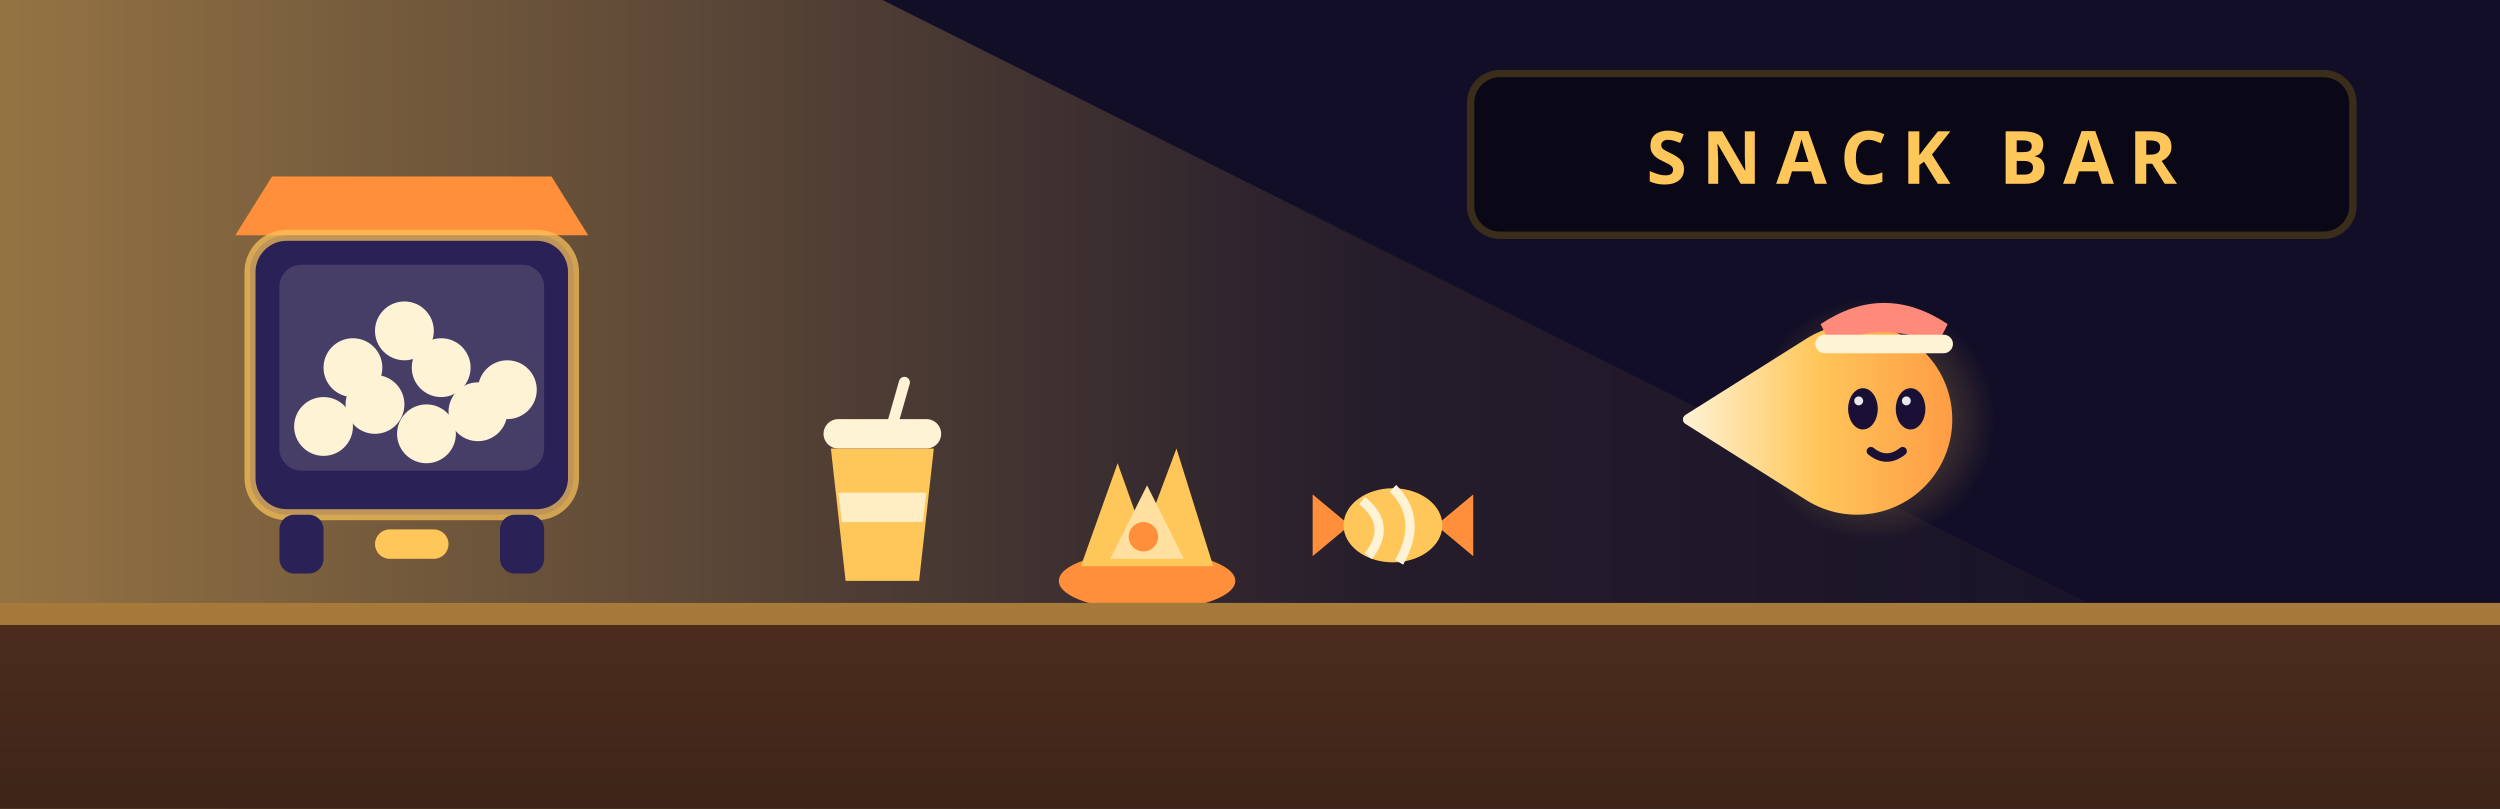
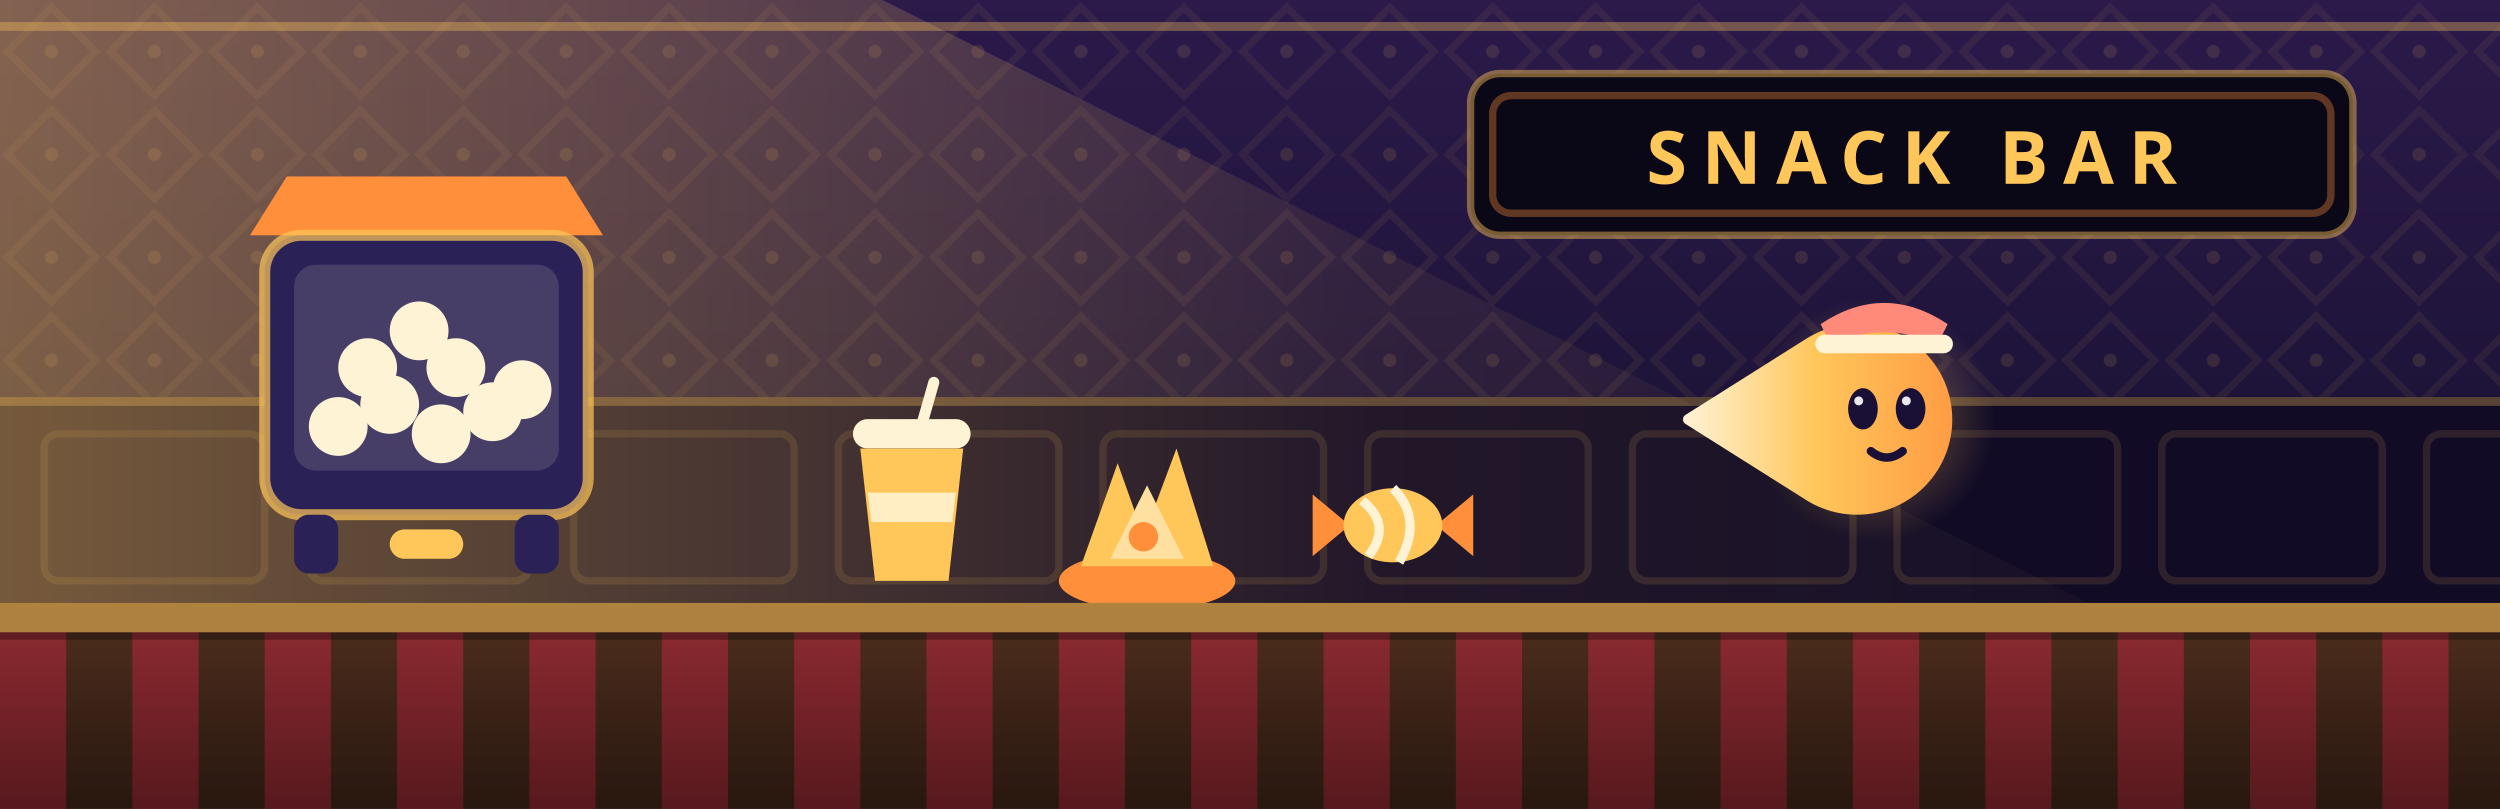
<svg xmlns="http://www.w3.org/2000/svg" viewBox="0 0 340 110" width="680" height="220">
  <defs>
    <linearGradient id="csw" gradientUnits="userSpaceOnUse" x1="0" y1="0" x2="340" y2="0">
-       <stop offset="0" stop-color="#ffc65a" stop-opacity="0.55" />
-       <stop offset="0.55" stop-color="#ffc65a" stop-opacity="0.08" />
+       <stop offset="0" stop-color="#ffc65a" stop-opacity="0.42" />
+       <stop offset="0.55" stop-color="#ffc65a" stop-opacity="0.07" />
      <stop offset="1" stop-color="#ffc65a" stop-opacity="0" />
    </linearGradient>
    <linearGradient id="cst" gradientUnits="userSpaceOnUse" x1="0" y1="0" x2="0" y2="110">
      <stop offset="0" stop-color="#7a4a2c" stop-opacity="1" />
      <stop offset="1" stop-color="#3e2418" stop-opacity="1" />
    </linearGradient>
+     <linearGradient id="cswall" gradientUnits="userSpaceOnUse" x1="0" y1="0" x2="0" y2="82">
+       <stop offset="0" stop-color="#2b1a4a" />
+       <stop offset="1" stop-color="#171030" />
+     </linearGradient>
+     <pattern id="csdiamond" patternUnits="userSpaceOnUse" width="14" height="14">
+       <path d="M7 1 L13 7 L7 13 L1 7 Z" fill="none" stroke="#ffc65a" stroke-opacity=".07" stroke-width="1" />
+       <circle cx="7" cy="7" r=".9" fill="#ffc65a" fill-opacity=".12" />
+     </pattern>
+     <linearGradient id="csfront" gradientUnits="userSpaceOnUse" x1="0" y1="86" x2="0" y2="110">
+       <stop offset="0" stop-color="#000" stop-opacity="0" />
+       <stop offset="1" stop-color="#000" stop-opacity=".35" />
+     </linearGradient>
  </defs>
  <g id="wall">
-     <rect width="340" height="110" fill="#120e27" />
+     <rect width="340" height="110" fill="url(#cswall)" />
+     <rect width="340" height="56" fill="url(#csdiamond)" />
+     <rect y="3" width="340" height="1.2" fill="#ffc65a" opacity=".35" />
+     <rect y="54" width="340" height="28" fill="#120b26" />
+     <rect y="54" width="340" height="1.2" fill="#ffc65a" opacity=".3" />
+     <g fill="none" stroke="#ffc65a" stroke-opacity=".12" stroke-width="1">
+       <rect x="6" y="59" width="30" height="20" rx="2" />
+       <rect x="42" y="59" width="30" height="20" rx="2" />
+       <rect x="78" y="59" width="30" height="20" rx="2" />
+       <rect x="114" y="59" width="30" height="20" rx="2" />
+       <rect x="150" y="59" width="30" height="20" rx="2" />
+       <rect x="186" y="59" width="30" height="20" rx="2" />
+       <rect x="222" y="59" width="30" height="20" rx="2" />
+       <rect x="258" y="59" width="30" height="20" rx="2" />
+       <rect x="294" y="59" width="30" height="20" rx="2" />
+       <rect x="330" y="59" width="30" height="20" rx="2" />
+     </g>
  </g>
  <g id="side-light">
    <path d="M0 0 L120 0 L340 110 L0 110 Z" fill="url(#csw)" />
  </g>
  <g id="sign">
-     <rect x="200" y="10" width="120" height="22" rx="4" fill="#0a0816" stroke="#3a2e1a" />
+     <rect x="200" y="10" width="120" height="22" rx="4" fill="#0a0816" stroke="#ffc65a" stroke-opacity=".45" />
+     <rect x="203" y="13" width="114" height="16" rx="2.5" fill="none" stroke="#ff8f3a" stroke-opacity=".35" />
    <text x="260" y="25" text-anchor="middle" font-family="Bricolage Grotesque, sans-serif" font-weight="800" font-size="10" letter-spacing="2" fill="#ffc65a">SNACK BAR</text>
  </g>
+   <g id="arcade" style="display:none">
+     <g transform="translate(-3 26) scale(.5)">
+       <path d="M16 6 H48 L52 14 V112 H12 V14 Z" fill="#2a2257" stroke="#ffc65a" stroke-opacity=".7" stroke-width="2" />
+       <rect x="16" y="8" width="32" height="6" rx="2" fill="#ff8f3a" />
+       <rect x="18" y="18" width="28" height="22" rx="2" fill="#0a0816" />
+       <path d="M22 34 l4 -7 l4 4 l4 -8 l5 11" stroke="#ffc65a" stroke-width="2.4" fill="none" stroke-linejoin="round" stroke-linecap="round" />
+       <rect x="12" y="44" width="40" height="8" fill="#3a2e6e" />
+       <circle cx="24" cy="46" r="3" fill="#e05a5a" />
+       <circle cx="36" cy="48" r="2.4" fill="#ffc65a" />
+       <circle cx="43" cy="48" r="2.4" fill="#ff8f3a" />
+     </g>
+   </g>
  <g id="popcorn-machine">
-     <g transform="translate(24 18) scale(1.0)">
+     <g transform="translate(26 18) scale(1.0)">
      <path d="M8 14 H56 L51 6 H13 Z" fill="#ff8f3a" />
      <rect x="10" y="14" width="44" height="38" rx="5" fill="#2a2257" stroke="#ffc65a" stroke-opacity=".7" stroke-width="1.5" />
      <rect x="14" y="18" width="36" height="28" rx="3" fill="#fff3d6" opacity=".14" />
      <circle cx="20" cy="40" r="4" fill="#fff3d6" />
      <circle cx="27" cy="37" r="4" fill="#fff3d6" />
      <circle cx="34" cy="41" r="4" fill="#fff3d6" />
      <circle cx="41" cy="38" r="4" fill="#fff3d6" />
      <circle cx="24" cy="32" r="4" fill="#fff3d6" />
      <circle cx="36" cy="32" r="4" fill="#fff3d6" />
      <circle cx="45" cy="35" r="4" fill="#fff3d6" />
      <circle cx="31" cy="27" r="4" fill="#fff3d6" />
      <rect x="14" y="52" width="6" height="8" rx="2" fill="#2a2257" />
      <rect x="44" y="52" width="6" height="8" rx="2" fill="#2a2257" />
      <rect x="27" y="54" width="10" height="4" rx="2" fill="#ffc65a" />
    </g>
  </g>
+   <g id="hotdog" style="display:none">
+     <g transform="translate(84 66)">
+       <rect x="0" y="4" width="20" height="12" rx="2.5" fill="#2a2257" stroke="#ffc65a" stroke-opacity=".6" />
+       <rect x="2" y="6" width="16" height="3" rx="1.5" fill="#ff8f3a" />
+       <rect x="2" y="10.5" width="16" height="3" rx="1.5" fill="#e0703a" />
+       <path d="M4 2 q-1.5 -2 0 -4 M10 2 q-1.5 -2 0 -4 M16 2 q-1.5 -2 0 -4" stroke="#fff3d6" stroke-opacity=".6" stroke-width="1" fill="none" stroke-linecap="round" />
+     </g>
+   </g>
  <g id="soda">
-     <g transform="translate(104 50) scale(0.5)">
+     <g transform="translate(108 50) scale(0.5)">
      <path d="M38 4 L34 18" stroke="#fff3d6" stroke-width="3" stroke-linecap="round" />
      <rect x="16" y="14" width="32" height="8" rx="4" fill="#fff3d6" />
      <path d="M18 22 H46 L42 58 H22 Z" fill="#ffc65a" />
      <path d="M20 34 H44 L43 42 H21 Z" fill="#fff3d6" opacity=".85" />
    </g>
  </g>
  <g id="nachos">
    <g transform="translate(140 54) scale(0.5)">
      <ellipse cx="32" cy="50" rx="24" ry="8" fill="#ff8f3a" />
      <path d="M14 46 L24 18 L34 46 Z M28 46 L40 14 L50 46 Z" fill="#ffc65a" />
      <path d="M22 44 L32 24 L42 44 Z" fill="#ffe0a0" />
      <circle cx="31" cy="38" r="4" fill="#ff8f3a" />
    </g>
  </g>
  <g id="candy">
    <g transform="translate(176 58) scale(0.42)">
      <path d="M6 22 L18 32 L6 42 Z M58 22 L46 32 L58 42 Z" fill="#ff8f3a" />
      <ellipse cx="32" cy="32" rx="16" ry="12" fill="#ffc65a" />
      <path d="M22 24 Q32 32 24 42 M32 20 Q42 30 34 44" stroke="#fff3d6" stroke-width="3" fill="none" />
+     </g>
+   </g>
+   <g id="ice-cream" style="display:none">
+     <g transform="translate(200 60)">
+       <rect x="0" y="10" width="22" height="12" rx="2" fill="#9ec3ff" />
+       <rect x="0" y="10" width="22" height="3" rx="1.5" fill="#fff3d6" />
+       <circle cx="6" cy="8" r="4" fill="#fff3d6" />
+       <circle cx="12" cy="7" r="4" fill="#ff9fc4" />
+       <circle cx="17" cy="9" r="3.4" fill="#b9a0ff" />
+       <circle cx="12" cy="3" r="1.4" fill="#e05a5a" />
    </g>
  </g>
  <g id="cashier" transform="translate(226 34) scale(.72)">
    <defs>
      <linearGradient id="csgf" gradientUnits="userSpaceOnUse" x1="4" y1="0" x2="60" y2="0">
        <stop offset="0" stop-color="#fff3d6" stop-opacity="1" />
        <stop offset="0.45" stop-color="#ffc65a" stop-opacity="1" />
        <stop offset="1" stop-color="#ff9440" stop-opacity="1" />
      </linearGradient>
      <radialGradient id="csgg" gradientUnits="userSpaceOnUse" cx="40" cy="32" r="23">
        <stop offset="0" stop-color="#ffc65a" stop-opacity="0.45" />
        <stop offset="1" stop-color="#ffc65a" stop-opacity="0" />
      </radialGradient>
    </defs>
    <circle cx="40" cy="32" r="23" fill="url(#csgg)" />
    <path d="M5 32 L28 17.5 A17 17 0 1 1 28 46.5 Z" fill="url(#csgf)" stroke="url(#csgf)" stroke-width="2" stroke-linejoin="round" />
    <ellipse cx="38" cy="30" rx="2.8" ry="3.9" fill="#1a1036" />
    <circle cx="37.2" cy="28.5" r=".84" fill="#fff" opacity=".9" />
    <ellipse cx="47" cy="30" rx="2.8" ry="3.9" fill="#1a1036" />
    <circle cx="46.2" cy="28.5" r=".84" fill="#fff" opacity=".9" />
    <path d="M39.5 38 Q42.5 40.4 45.5 38" fill="none" stroke="#1a1036" stroke-width="1.6" stroke-linecap="round" />
    <path d="M30 14 Q42 6 54 14 L52 18 Q42 13 32 18 Z" fill="#ff8a7a" />
    <rect x="29" y="16" width="26" height="3.5" rx="1.75" fill="#fff3d6" />
  </g>
  <g id="counter-top">
    <rect x="0" y="82" width="340" height="28" fill="url(#cst)" />
-     <rect x="0" y="82" width="340" height="3" fill="#ffc65a" opacity=".5" />
+     <g fill="#c0283f" opacity=".55">
+       <rect x="0" y="86" width="9" height="24" />
+       <rect x="18" y="86" width="9" height="24" />
+       <rect x="36" y="86" width="9" height="24" />
+       <rect x="54" y="86" width="9" height="24" />
+       <rect x="72" y="86" width="9" height="24" />
+       <rect x="90" y="86" width="9" height="24" />
+       <rect x="108" y="86" width="9" height="24" />
+       <rect x="126" y="86" width="9" height="24" />
+       <rect x="144" y="86" width="9" height="24" />
+       <rect x="162" y="86" width="9" height="24" />
+       <rect x="180" y="86" width="9" height="24" />
+       <rect x="198" y="86" width="9" height="24" />
+       <rect x="216" y="86" width="9" height="24" />
+       <rect x="234" y="86" width="9" height="24" />
+       <rect x="252" y="86" width="9" height="24" />
+       <rect x="270" y="86" width="9" height="24" />
+       <rect x="288" y="86" width="9" height="24" />
+       <rect x="306" y="86" width="9" height="24" />
+       <rect x="324" y="86" width="9" height="24" />
+     </g>
+     <rect x="0" y="86" width="340" height="24" fill="url(#csfront)" />
+     <rect x="0" y="82" width="340" height="4" fill="#ffc65a" opacity=".55" />
+     <rect x="0" y="86" width="340" height="1" fill="#000" opacity=".3" />
  </g>
</svg>
